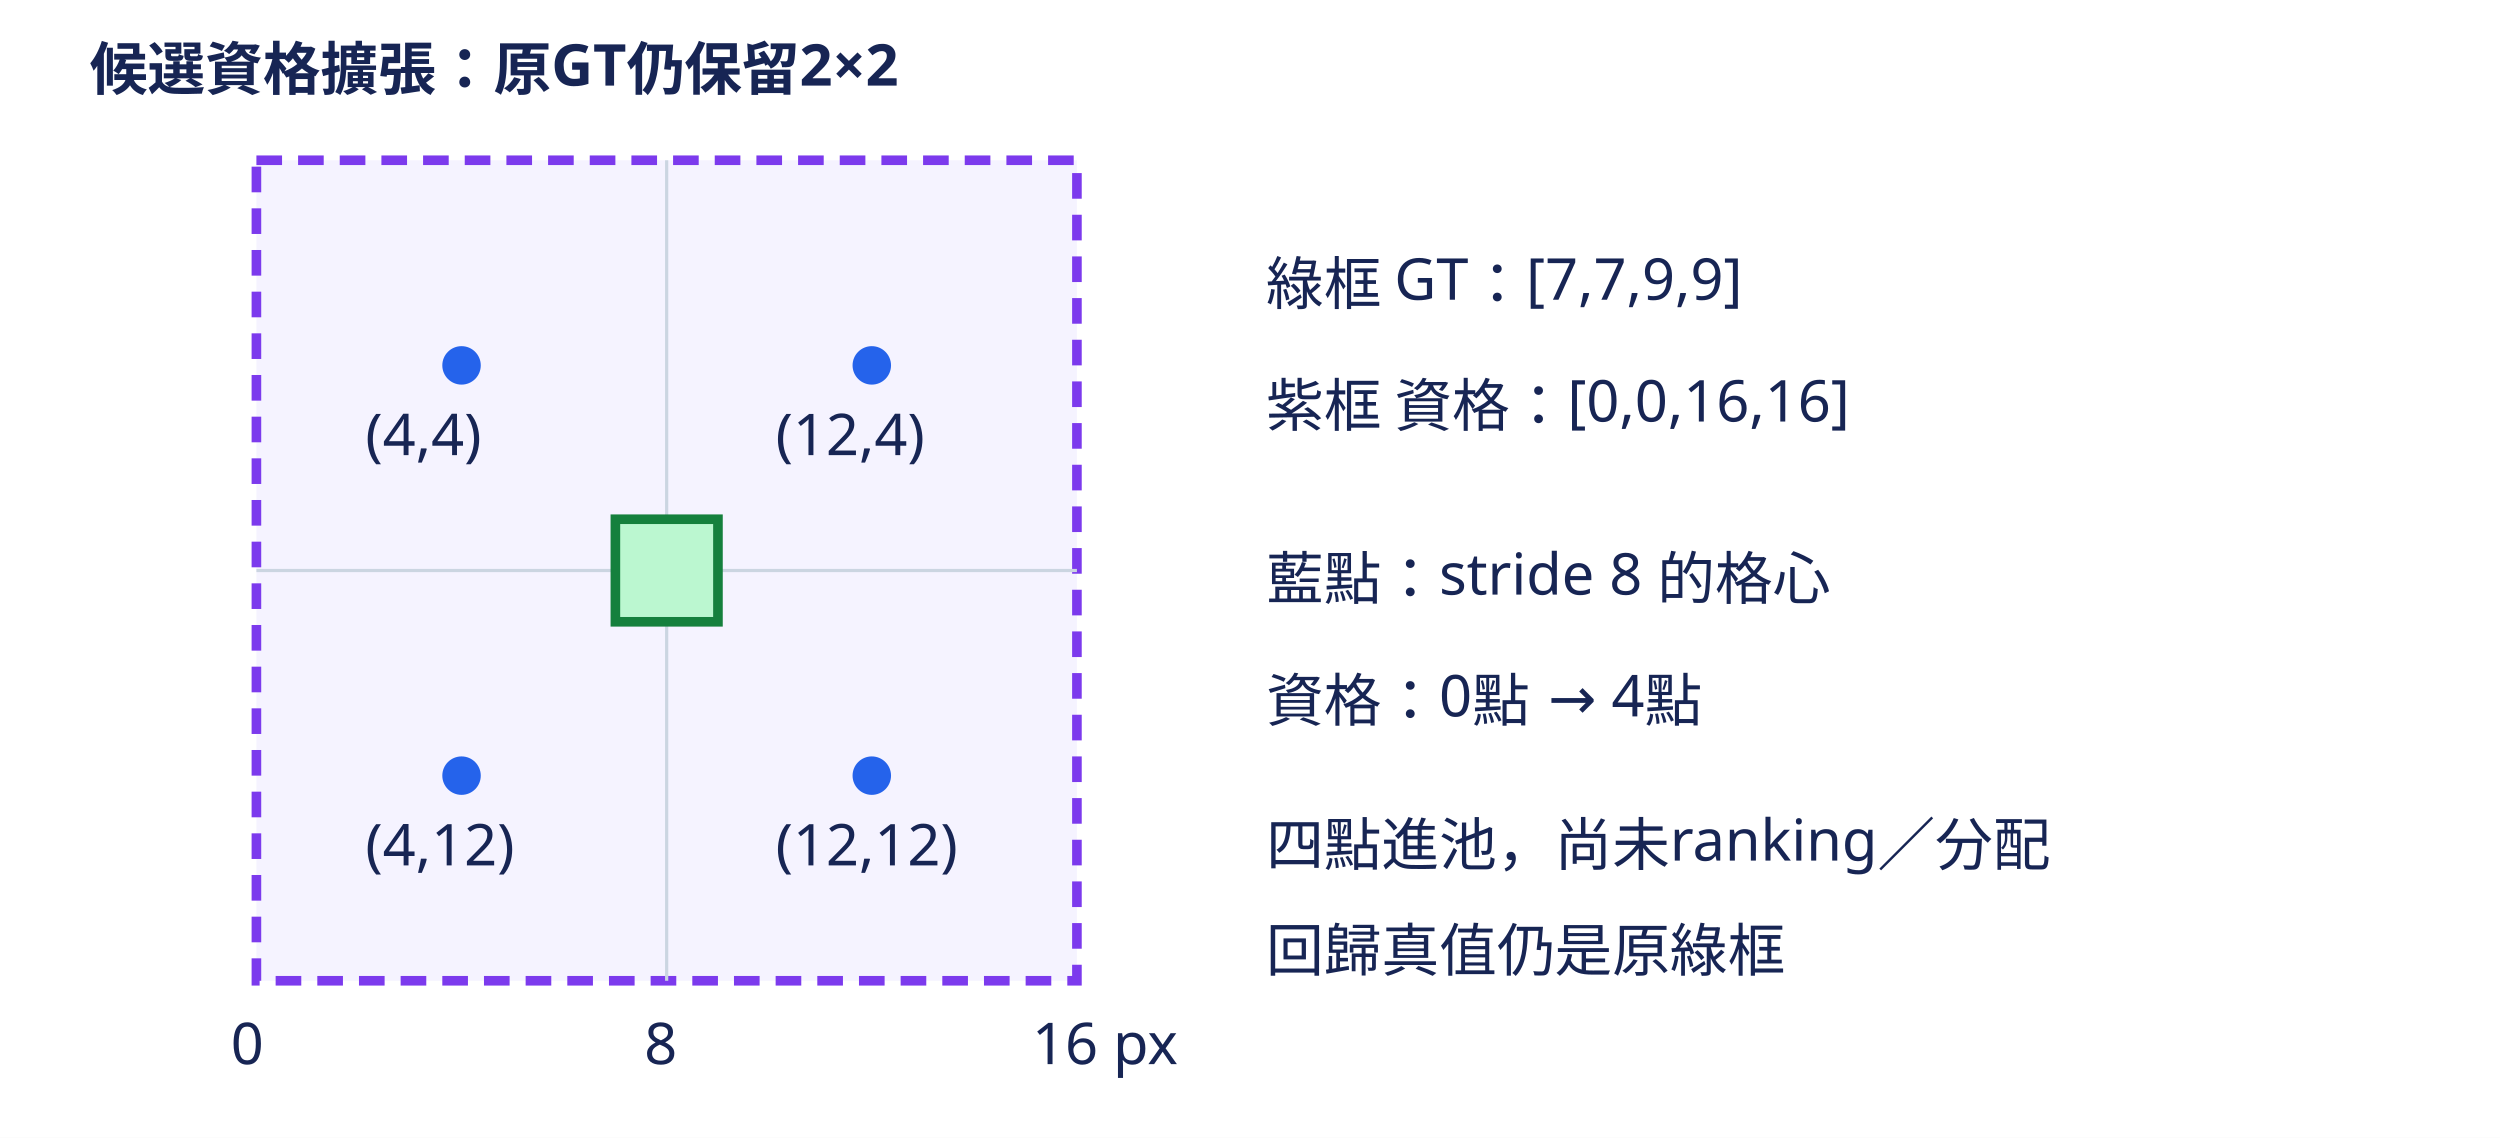
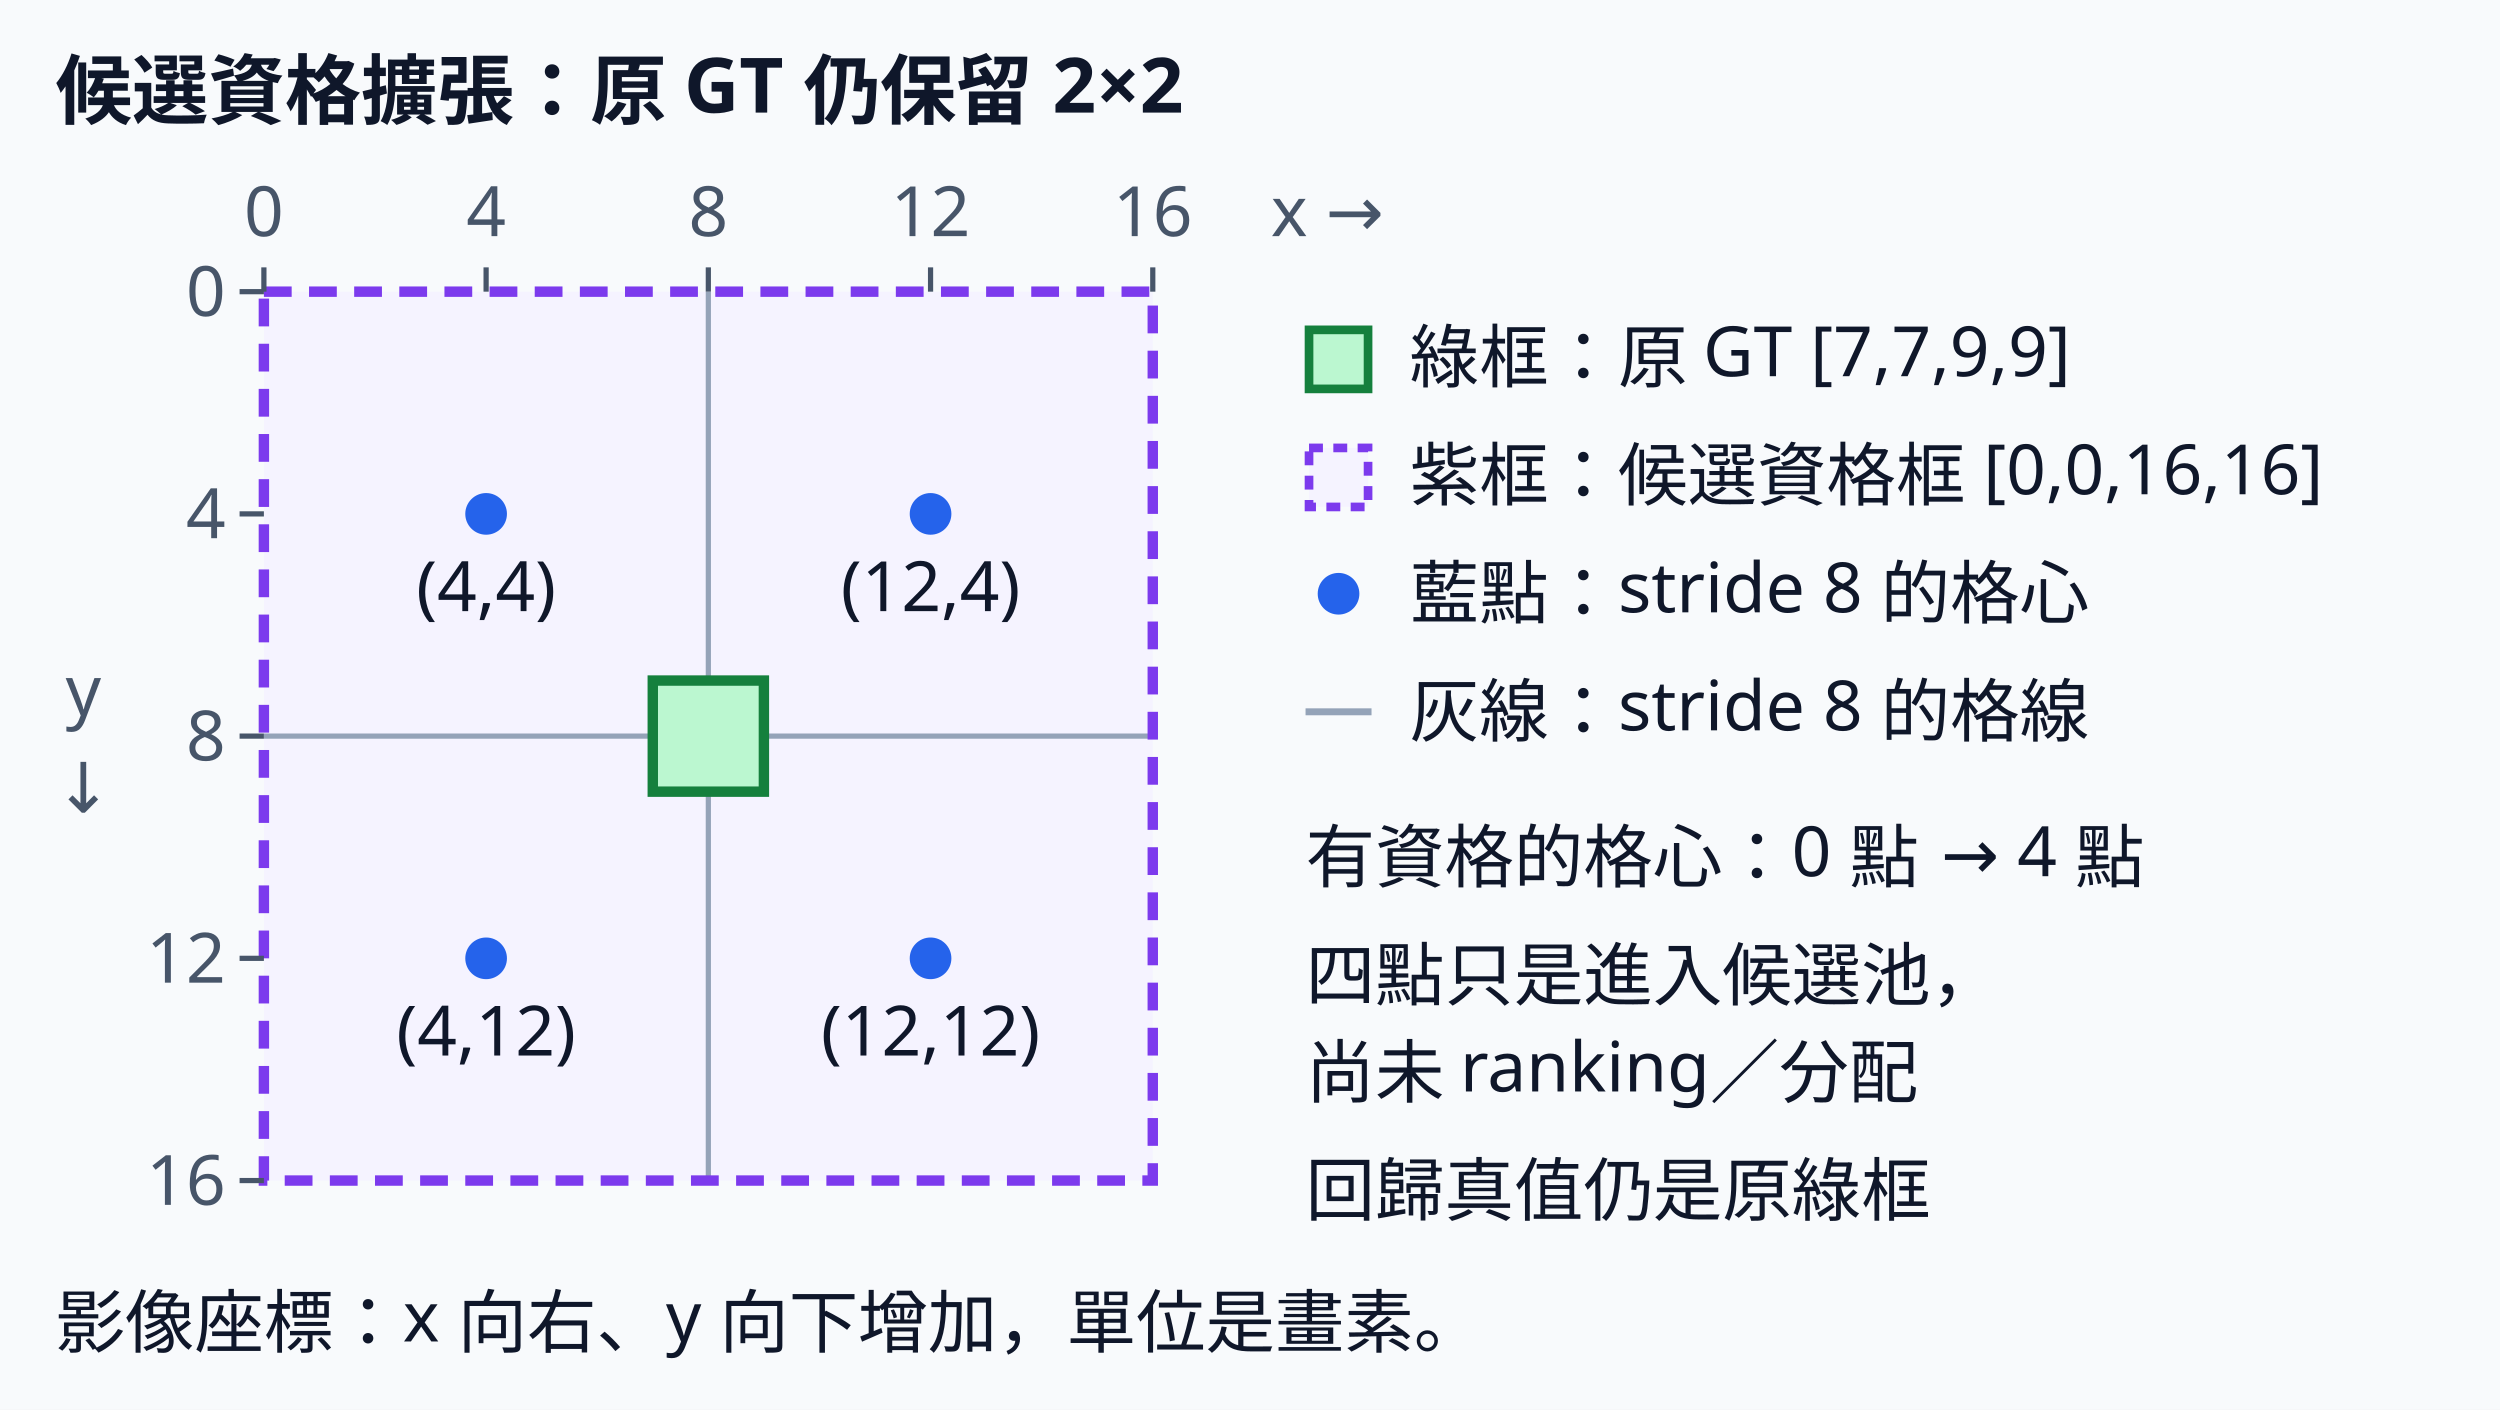
- <svg xmlns="http://www.w3.org/2000/svg" viewBox="0 0 780 355" role="img" aria-labelledby="title desc">
-   <defs>
-     <marker id="arrow" viewBox="0 0 10 10" refX="9" refY="5" markerWidth="6" markerHeight="6" orient="auto-start-reverse">
-       <path d="M0 0L10 5L0 10Z" fill="#475569" />
-     </marker>
-   </defs>
-   <style>text{font-family:system-ui,sans-serif;fill:#172554;font-size:18px}.line{fill:none;stroke:#475569;stroke-width:2;marker-end:url(#arrow)}.node{fill:#eff6ff;stroke:#2563eb;stroke-width:2}</style>
-   <rect width="780" height="355" fill="white" />
-   <text x="28" y="28" font-weight="bold">候選資格擴張：原GT仍保留2×2</text>
-   <rect x="80" y="50" width="256" height="256" fill="#f5f3ff" stroke="#7c3aed" stroke-width="3" stroke-dasharray="8 5" />
-   <path d="M208 50V306M80 178H336" stroke="#cbd5e1" />
-   <rect x="192" y="162" width="32" height="32" fill="#bbf7d0" stroke="#15803d" stroke-width="3" />
-   <text x="72" y="332">0</text>
-   <text x="201" y="332">8</text>
-   <text x="322" y="332">16 px</text>
-   <text x="395" y="95">綠框 GT：[7,7,9,9]</text>
-   <text x="395" y="133">紫框 資格：[0,0,16,16]</text>
-   <text x="395" y="187">藍點：stride 8 的格心</text>
-   <text x="395" y="225">資格：0點 → 4點</text>
-   <text x="395" y="270">四點進池，尚未ranking／分配</text>
-   <text x="395" y="303">回歸真值仍是原綠框</text>
-   <circle cx="144" cy="114" r="6" fill="#2563eb" />
-   <text x="114" y="142">(4,4)</text>
-   <circle cx="272" cy="114" r="6" fill="#2563eb" />
-   <text x="242" y="142">(12,4)</text>
-   <circle cx="144" cy="242" r="6" fill="#2563eb" />
-   <text x="114" y="270">(4,12)</text>
-   <circle cx="272" cy="242" r="6" fill="#2563eb" />
-   <text x="242" y="270">(12,12)</text>
+ <svg xmlns="http://www.w3.org/2000/svg" viewBox="0 0 720 406" role="img" aria-labelledby="title desc">
+   <rect width="720" height="406" fill="#f8fafc" />
+   <text x="16" y="34" font-family="sans-serif" font-size="22" font-weight="bold" fill="#0f172a">候選資格擴張：原 GT 仍保留 2×2</text>
+   <rect x="76" y="84" width="256" height="256" fill="#f5f3ff" />
+   <path d="M204 84V340M76 212H332" stroke="#94a3b8" stroke-width="1.5" fill="none" />
+   <rect x="76" y="84" width="256" height="256" fill="none" stroke="#7c3aed" stroke-width="3" stroke-dasharray="8 5" />
+   <rect x="188" y="196" width="32" height="32" fill="#bbf7d0" stroke="#15803d" stroke-width="3" />
+   <g fill="#2563eb">
+     <circle cx="140" cy="148" r="6" />
+     <circle cx="268" cy="148" r="6" />
+     <circle cx="140" cy="276" r="6" />
+     <circle cx="268" cy="276" r="6" />
+   </g>
+   <path d="M76 77V84M140 77V84M204 77V84M268 77V84M332 77V84M69 84H76M69 148H76M69 212H76M69 276H76M69 340H76" stroke="#475569" stroke-width="1.5" fill="none" />
+   <g font-family="sans-serif" font-size="20" fill="#475569">
+     <g text-anchor="middle">
+       <text x="76" y="68">0</text>
+       <text x="140" y="68">4</text>
+       <text x="204" y="68">8</text>
+       <text x="268" y="68">12</text>
+       <text x="332" y="68">16</text>
+     </g>
+     <g text-anchor="end">
+       <text x="65" y="91">0</text>
+       <text x="65" y="155">4</text>
+       <text x="65" y="219">8</text>
+       <text x="65" y="283">12</text>
+       <text x="65" y="347">16</text>
+     </g>
+     <text x="366" y="68">x →</text>
+     <text x="24" y="206" text-anchor="middle">y</text>
+     <text x="24" y="234" text-anchor="middle">↓</text>
+   </g>
+   <g font-family="sans-serif" font-size="20" fill="#0f172a" text-anchor="middle">
+     <text x="140" y="176">(4,4)</text>
+     <text x="268" y="176">(12,4)</text>
+     <text x="140" y="304">(4,12)</text>
+     <text x="268" y="304">(12,12)</text>
+   </g>
+   <rect x="377" y="95" width="17" height="17" fill="#bbf7d0" stroke="#15803d" stroke-width="2.5" />
+   <rect x="377" y="129" width="17" height="17" fill="#f5f3ff" stroke="#7c3aed" stroke-width="2.5" stroke-dasharray="4 3" />
+   <circle cx="385.5" cy="171" r="6" fill="#2563eb" />
+   <path d="M376 205H395" stroke="#94a3b8" stroke-width="2" fill="none" />
+   <g font-family="sans-serif" font-size="20" fill="#0f172a">
+     <text x="406" y="110">綠框：原 GT [7,7,9,9]</text>
+     <text x="406" y="144">紫框：候選資格框 [0,0,16,16]</text>
+     <text x="406" y="178">藍點：stride 8 的格心</text>
+     <text x="406" y="212">灰線：stride 8 的格線</text>
+     <text x="376" y="254">有資格的格心：0 點 → 4 點</text>
+     <text x="376" y="288">四點只是進入候選池，</text>
+     <text x="376" y="316">尚未 ranking／分配</text>
+     <text x="376" y="350">回歸真值仍是原綠框</text>
+     <text x="16" y="388">影像座標：x 向右、y 向下增加，單位是畫素。</text>
+   </g>
</svg>
